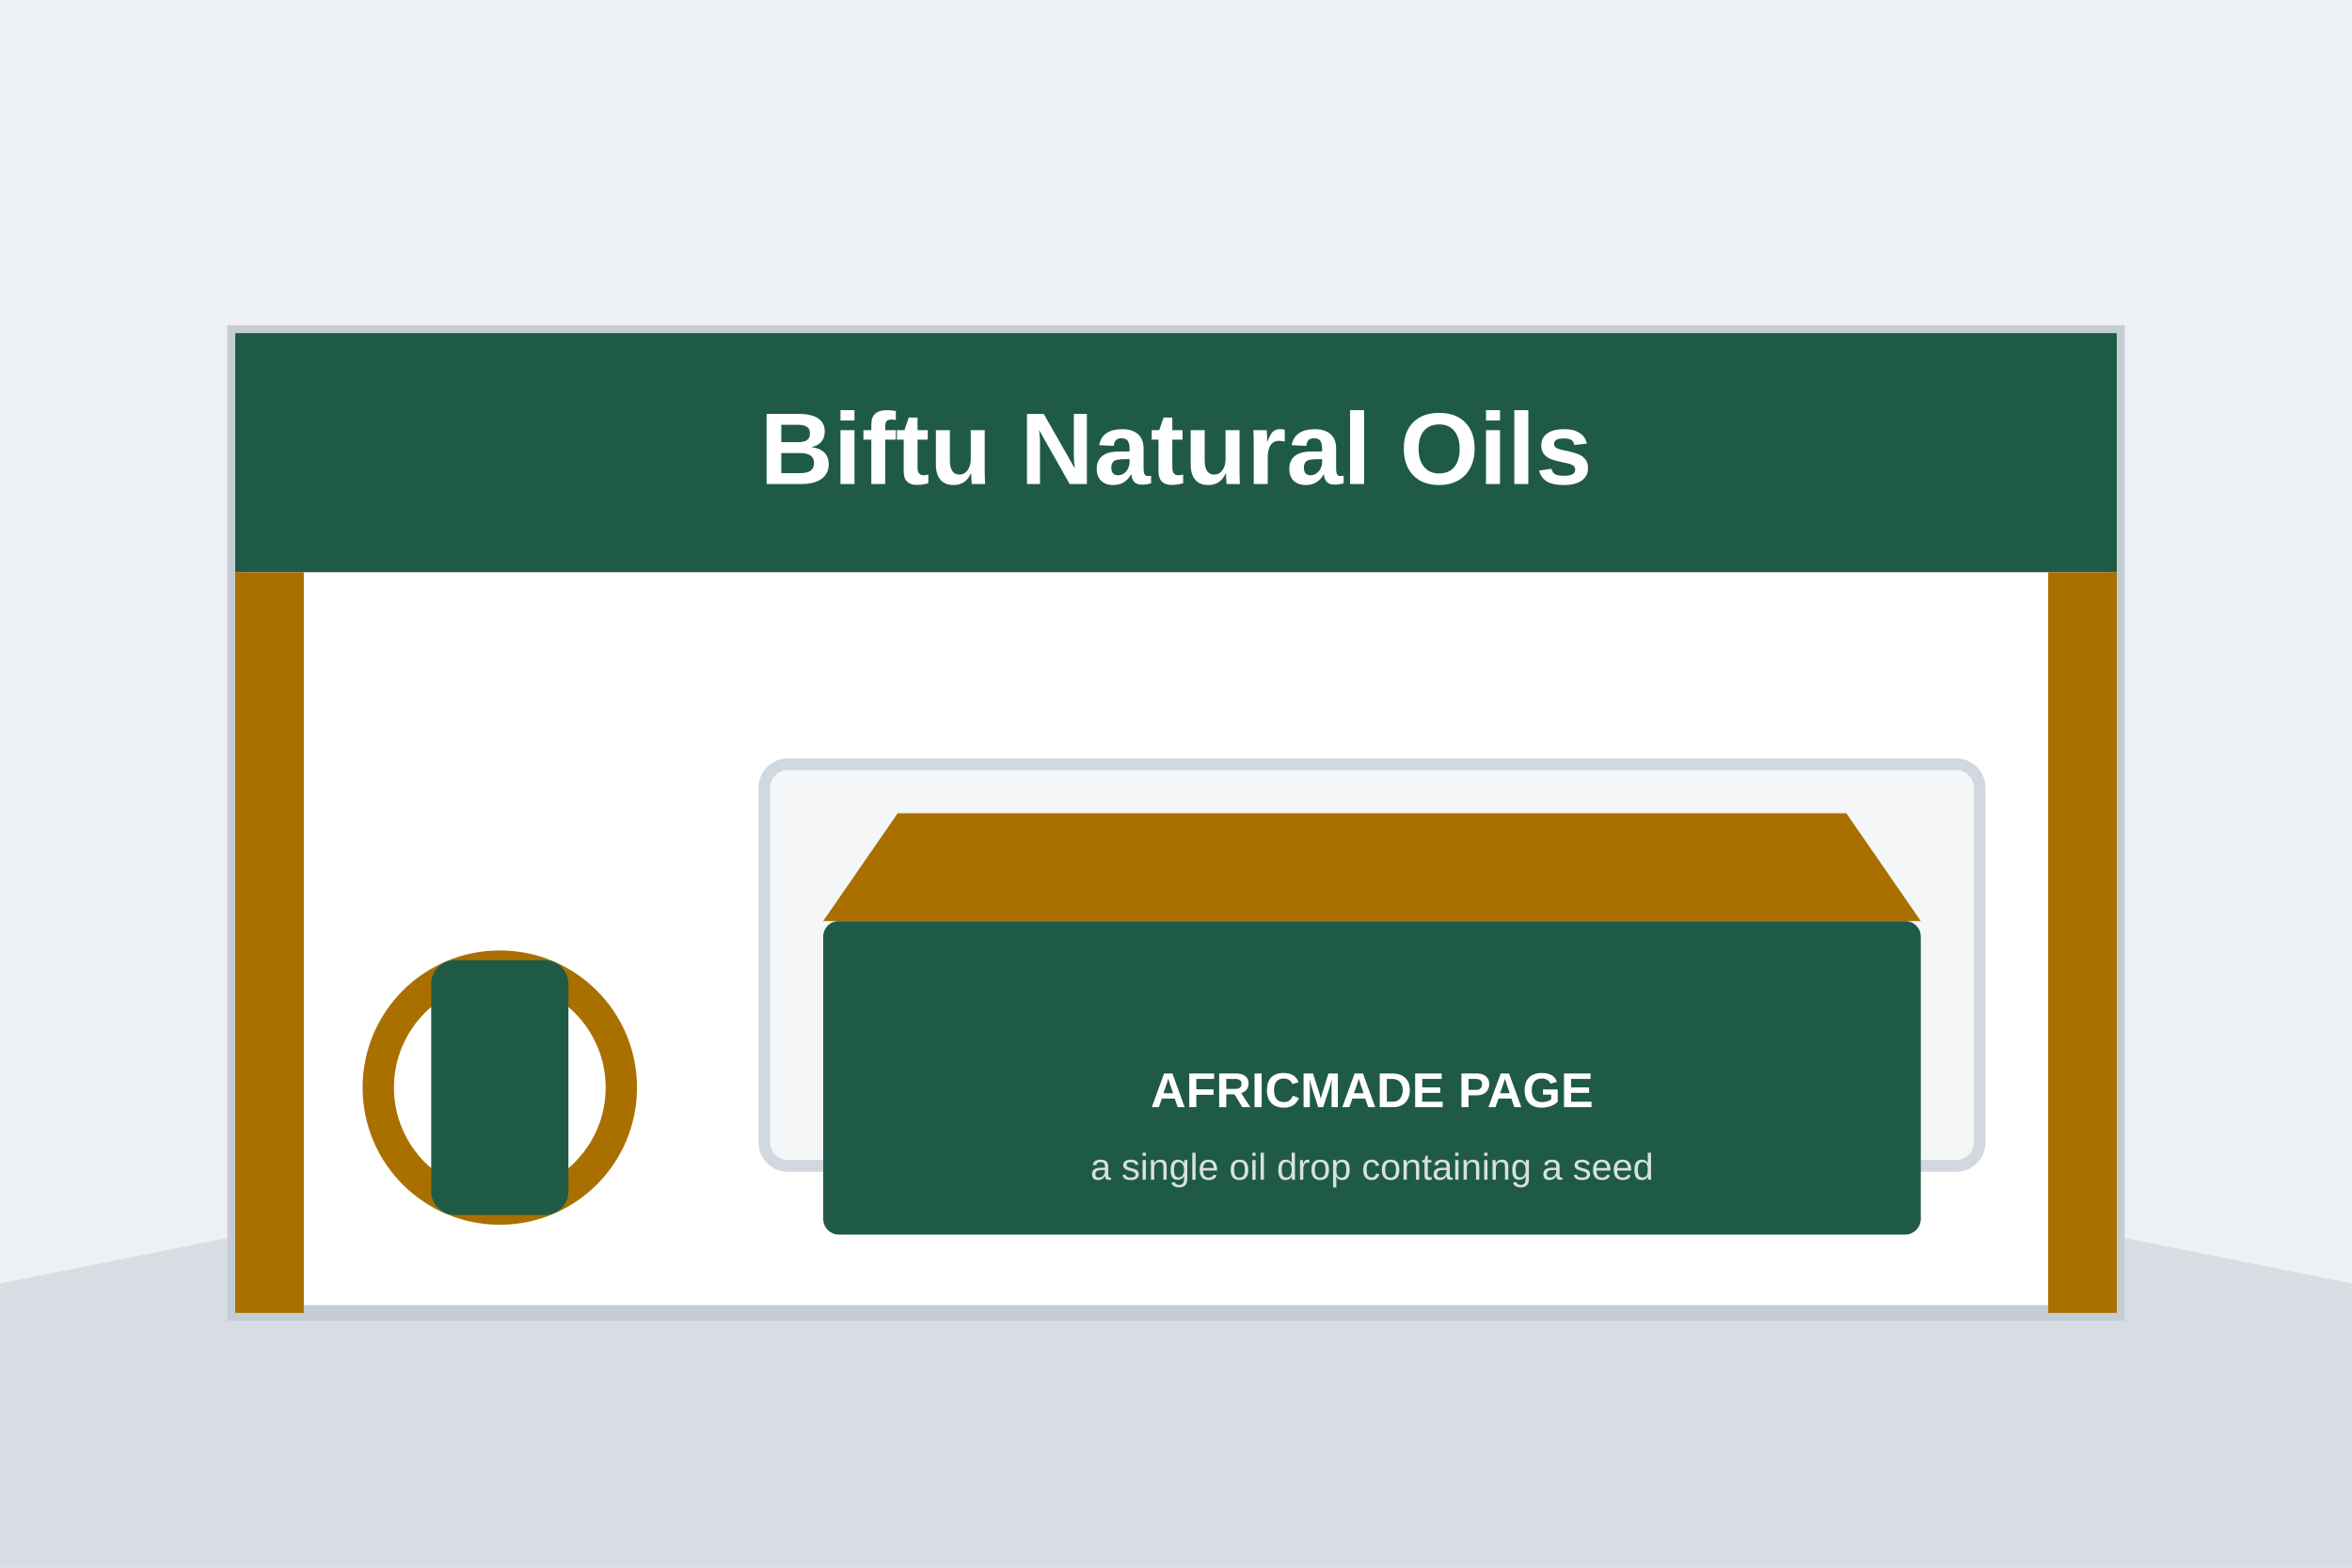
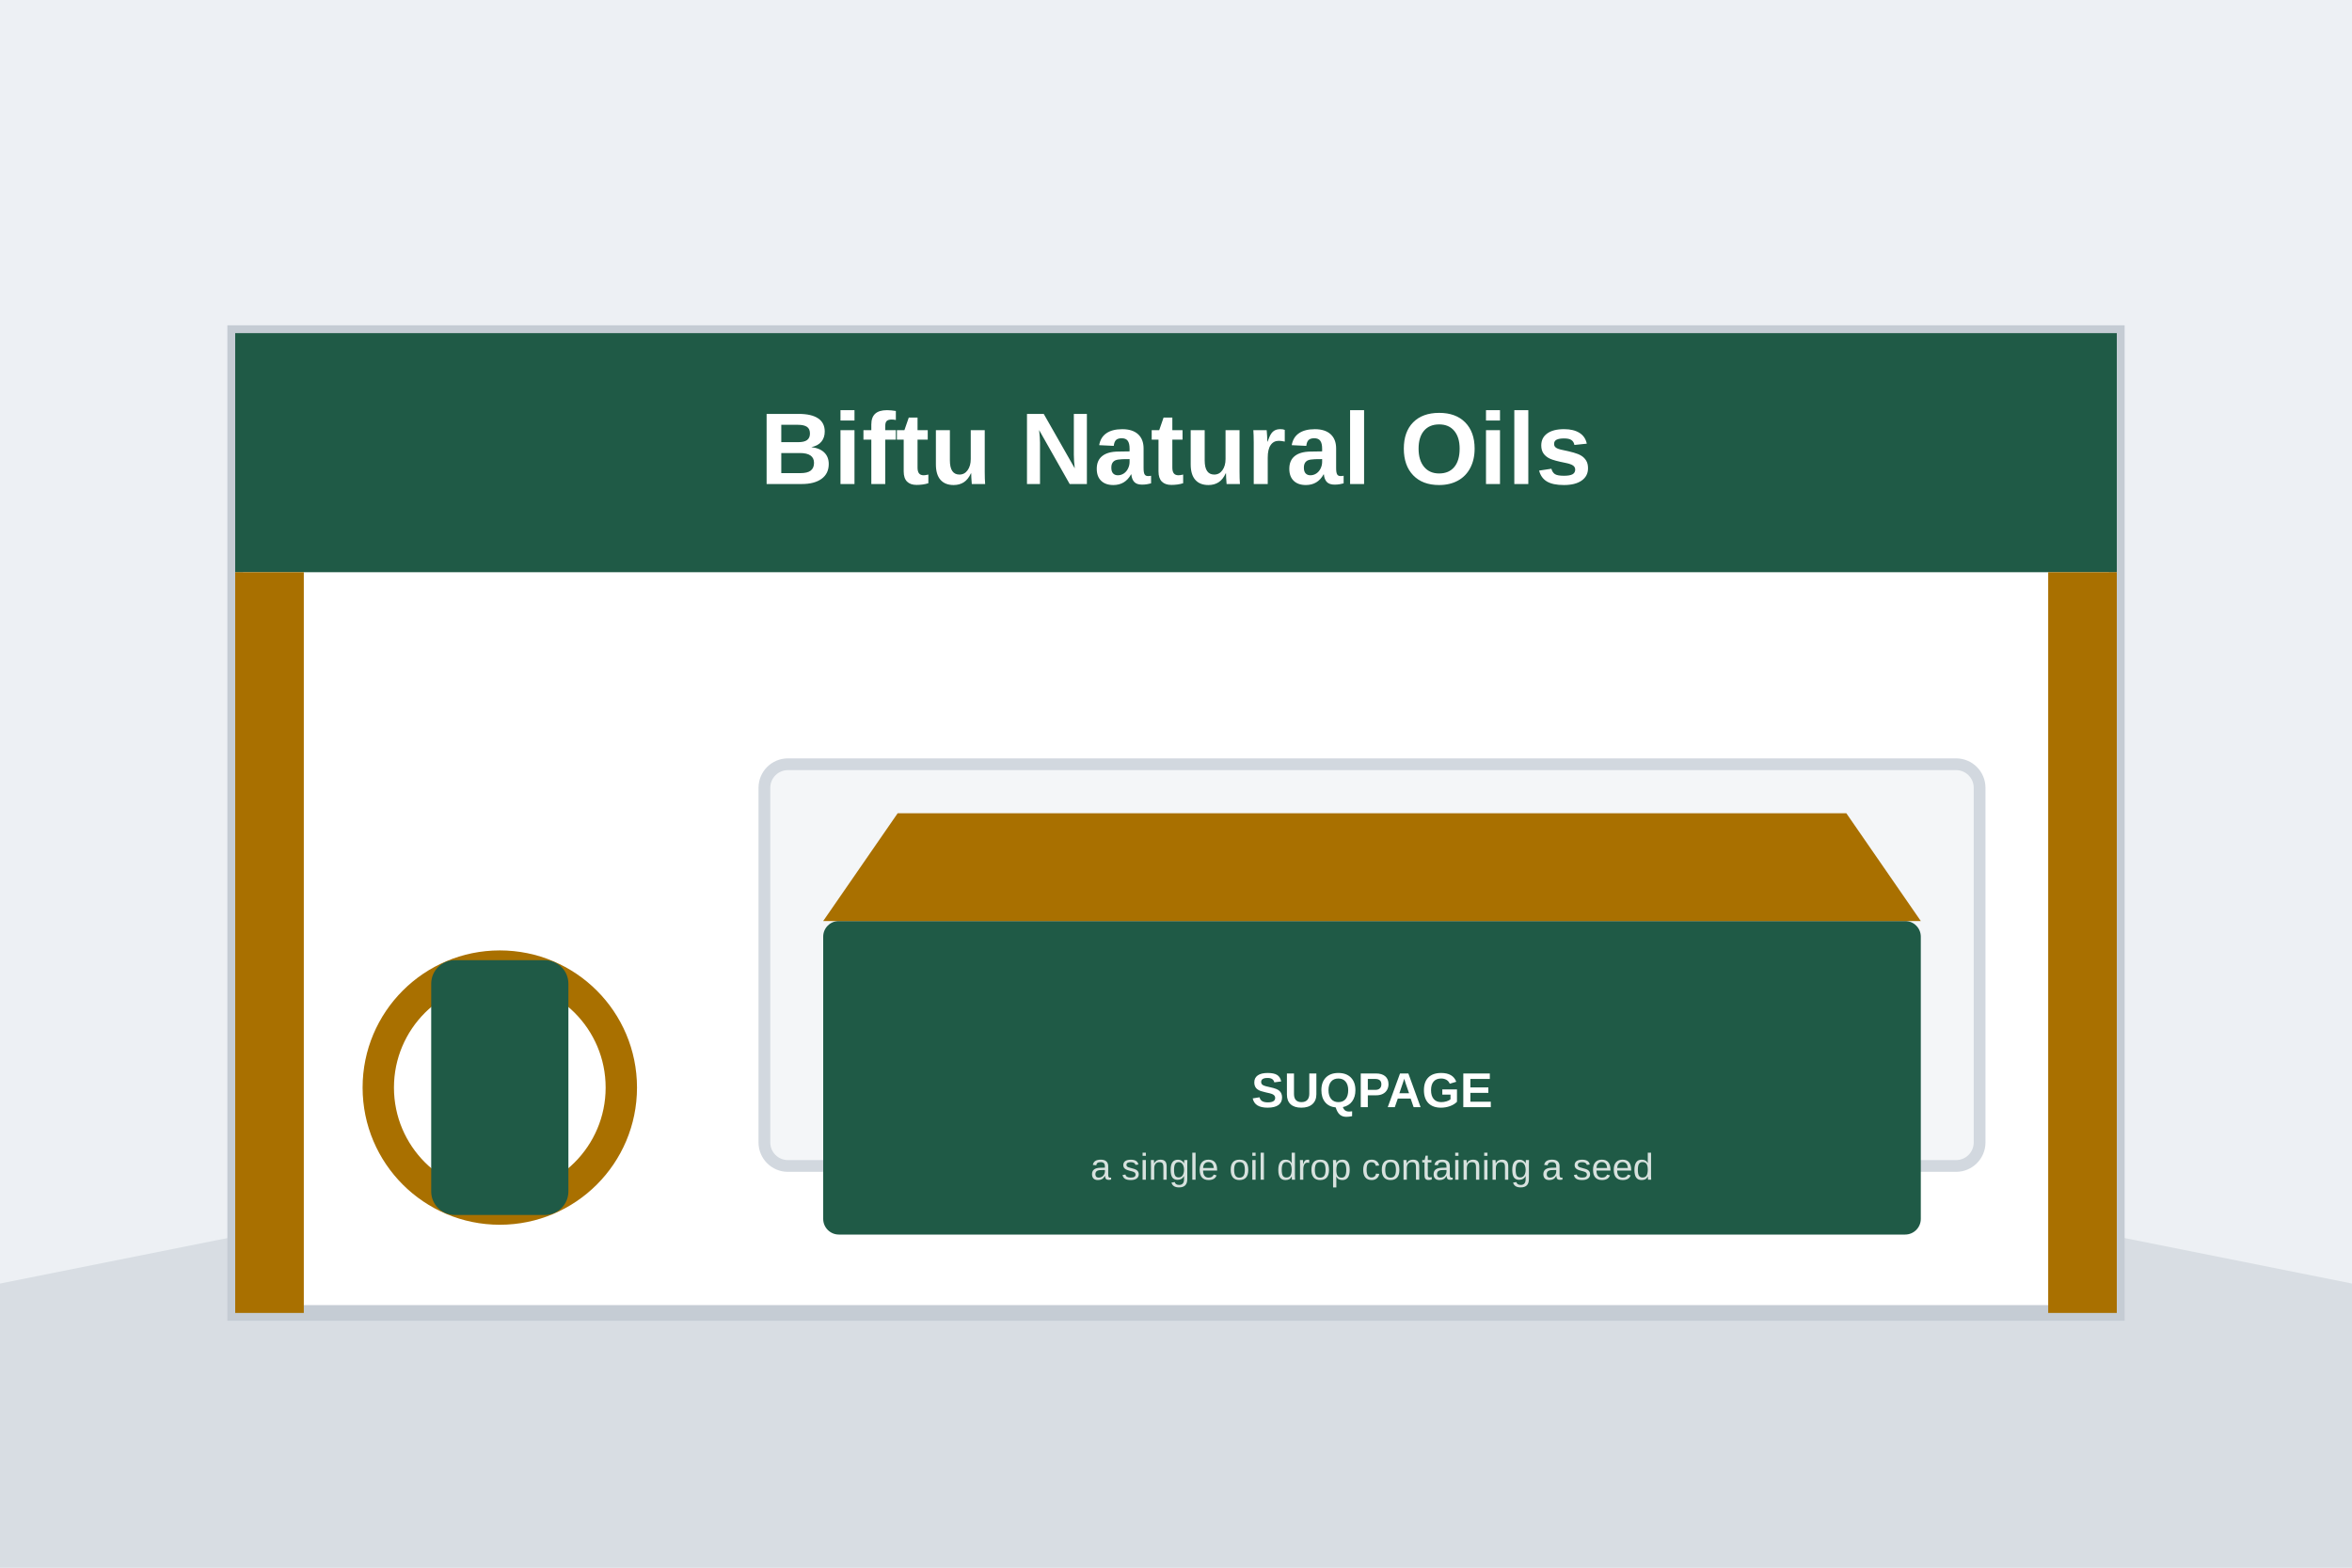
<svg xmlns="http://www.w3.org/2000/svg" viewBox="0 0 1200 800" role="img" aria-label="Illustrative booth for Biftu Natural Oils">
  <rect width="1200" height="800" fill="#edf0f4" />
  <path d="M0 655L600 535l600 120v145H0z" fill="#d8dde3" />
  <path d="M120 170h960v500H120z" fill="#ffffff" stroke="#c5ccd4" stroke-width="8" />
  <path d="M120 170h960v122H120z" fill="#1f5a46" />
  <path d="M120 292h35v378h-35zM1045 292h35v378h-35z" fill="#a97000" />
  <rect x="390" y="390" width="620" height="205" rx="12" fill="#f4f6f8" stroke="#d2d8df" stroke-width="6" />
  <rect x="420" y="470" width="560" height="160" rx="8" fill="#1f5a46" />
  <path d="M420 470h560l-38-55H458z" fill="#a97000" />
  <circle cx="255" cy="555" r="62" fill="#ffffff" stroke="#a97000" stroke-width="16" />
  <rect x="220" y="490" width="70" height="130" rx="12" fill="#1f5a46" />
  <text x="600" y="247" text-anchor="middle" font-family="Arial, Helvetica, sans-serif" font-size="52" font-weight="800" fill="#ffffff">Biftu Natural Oils</text>
-   <text x="700" y="565" text-anchor="middle" font-family="Arial, Helvetica, sans-serif" font-size="25" font-weight="700" fill="#ffffff">AFRICMADE PAGE</text>
+   <text x="700" y="565" text-anchor="middle" font-family="Arial, Helvetica, sans-serif" font-size="25" font-weight="700" fill="#ffffff">SUQPAGE</text>
  <text x="700" y="602" text-anchor="middle" font-family="Arial, Helvetica, sans-serif" font-size="19" fill="#ffffff" opacity=".82">a single oil drop containing a seed</text>
</svg>
